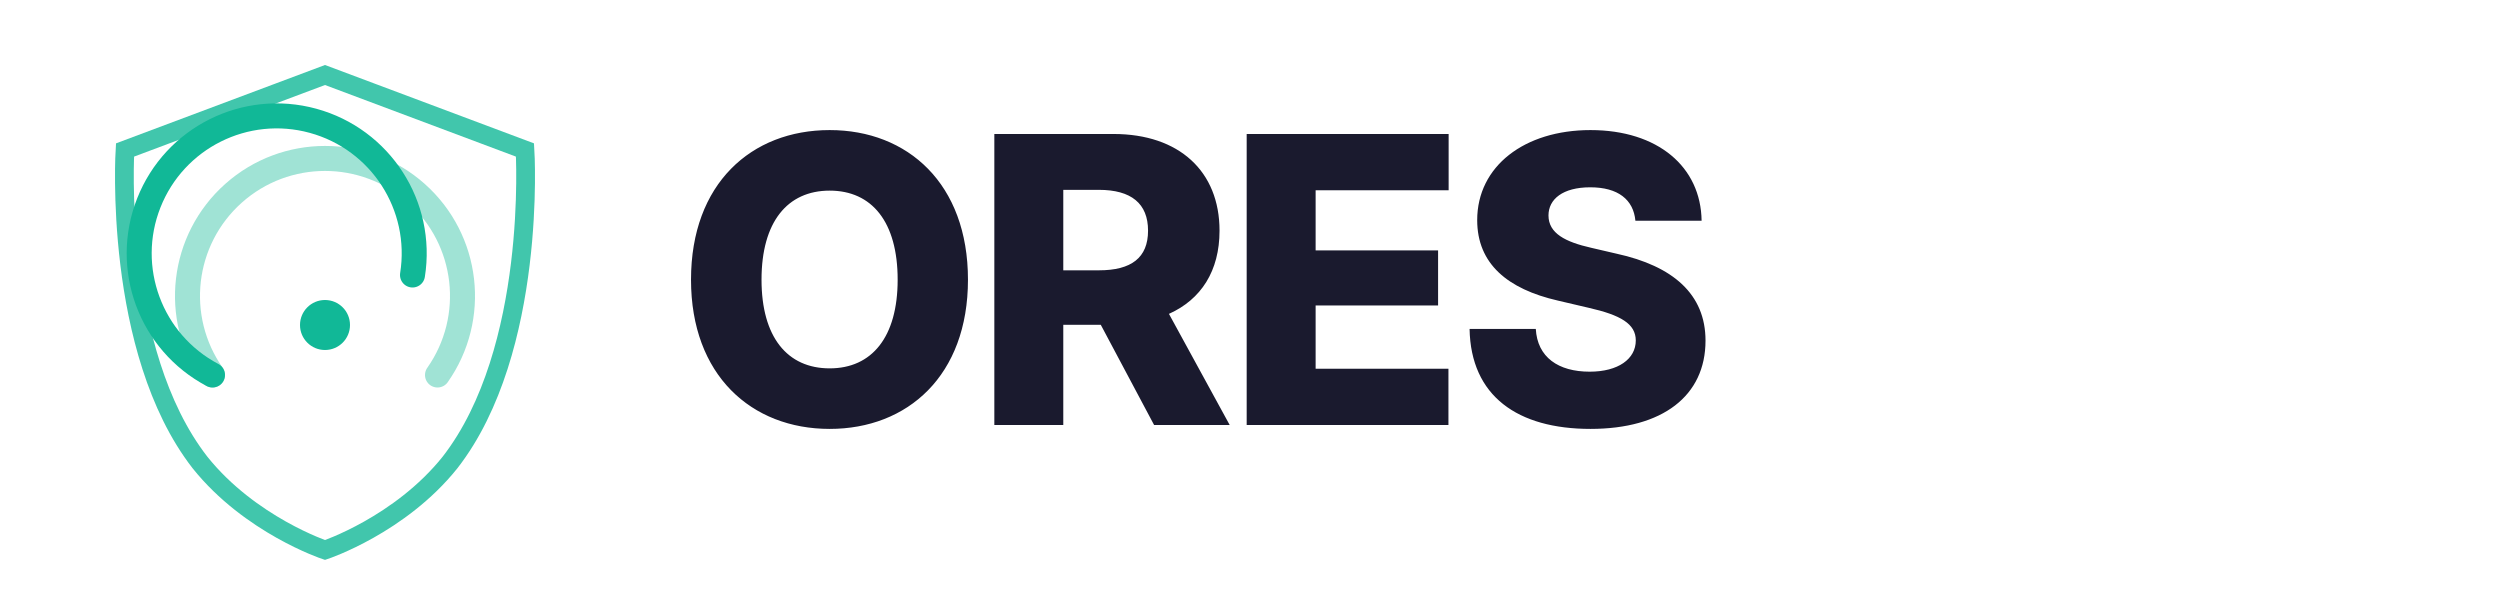
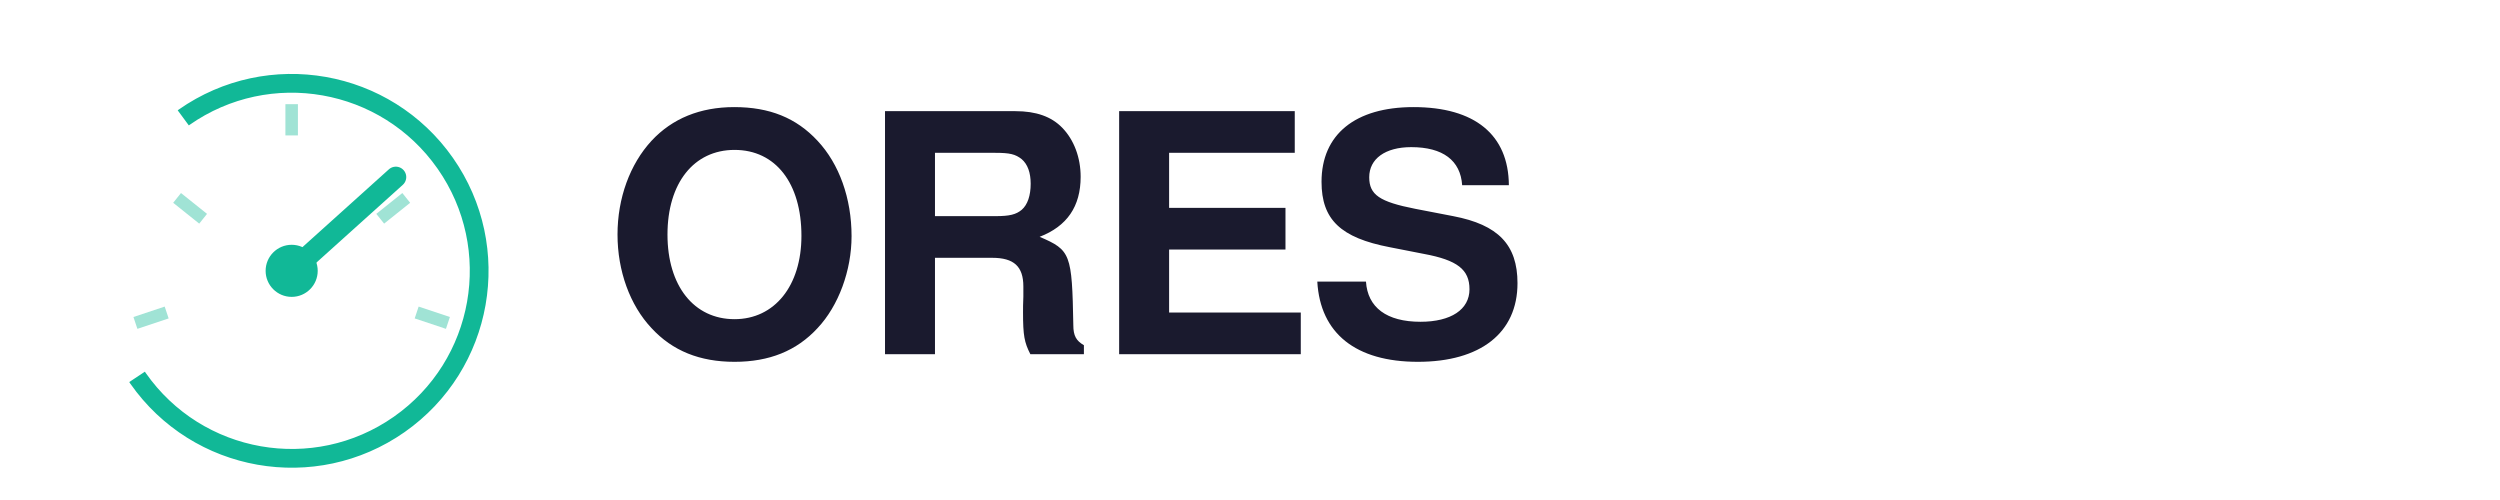
- <svg xmlns="http://www.w3.org/2000/svg" viewBox="0 0 200 48" fill="none">
-   <g transform="translate(4, 2)">
-     <path d="M22 4 L38 10 C38 10 39 26 32 35 C28 40 22 42 22 42 C22 42 16 40 12 35 C5 26 6 10 6 10 L22 4Z" fill="none" stroke="#11B897" stroke-width="1.5" opacity="0.8" />
-     <path d="M13 28 A11 11 0 1 1 31 28" fill="none" stroke="#11B897" stroke-width="2" stroke-linecap="round" opacity="0.4" />
-     <path d="M13 28 A11 11 0 1 1 29 20" fill="none" stroke="#11B897" stroke-width="2" stroke-linecap="round" />
-     <circle cx="22" cy="24" r="2" fill="#11B897" />
+ <svg xmlns="http://www.w3.org/2000/svg" width="240" height="48" viewBox="0 0 240 48" fill="none">
+   <g transform="translate(8, 4)">
+     <circle cx="20" cy="22" r="18" fill="none" stroke="#11B897" stroke-width="1.8" stroke-dasharray="85 28" transform="rotate(-125 20 22)" />
+     <line x1="20" y1="6" x2="20" y2="9" stroke="#11B897" stroke-width="1.2" opacity="0.4" />
+     <line x1="9" y1="15" x2="11.5" y2="17" stroke="#11B897" stroke-width="1.2" opacity="0.4" />
+     <line x1="31" y1="15" x2="28.5" y2="17" stroke="#11B897" stroke-width="1.2" opacity="0.4" />
+     <line x1="5" y1="27" x2="8" y2="26" stroke="#11B897" stroke-width="1.2" opacity="0.4" />
+     <line x1="35" y1="27" x2="32" y2="26" stroke="#11B897" stroke-width="1.2" opacity="0.4" />
+     <line x1="20" y1="22" x2="30" y2="13" stroke="#11B897" stroke-width="2" stroke-linecap="round" />
+     <circle cx="20" cy="22" r="2.5" fill="#11B897" />
  </g>
-   <text x="54" y="34" font-family="system-ui, -apple-system, 'Segoe UI', sans-serif" font-size="32" font-weight="800" letter-spacing="-1" fill="#1a1a2e">ORES</text>
+   <text x="58" y="34" font-family="system-ui, -apple-system, 'Segoe UI', Helvetica, sans-serif" font-size="32" font-weight="800" letter-spacing="-0.5" fill="#1a1a2e">ORES</text>
</svg>
